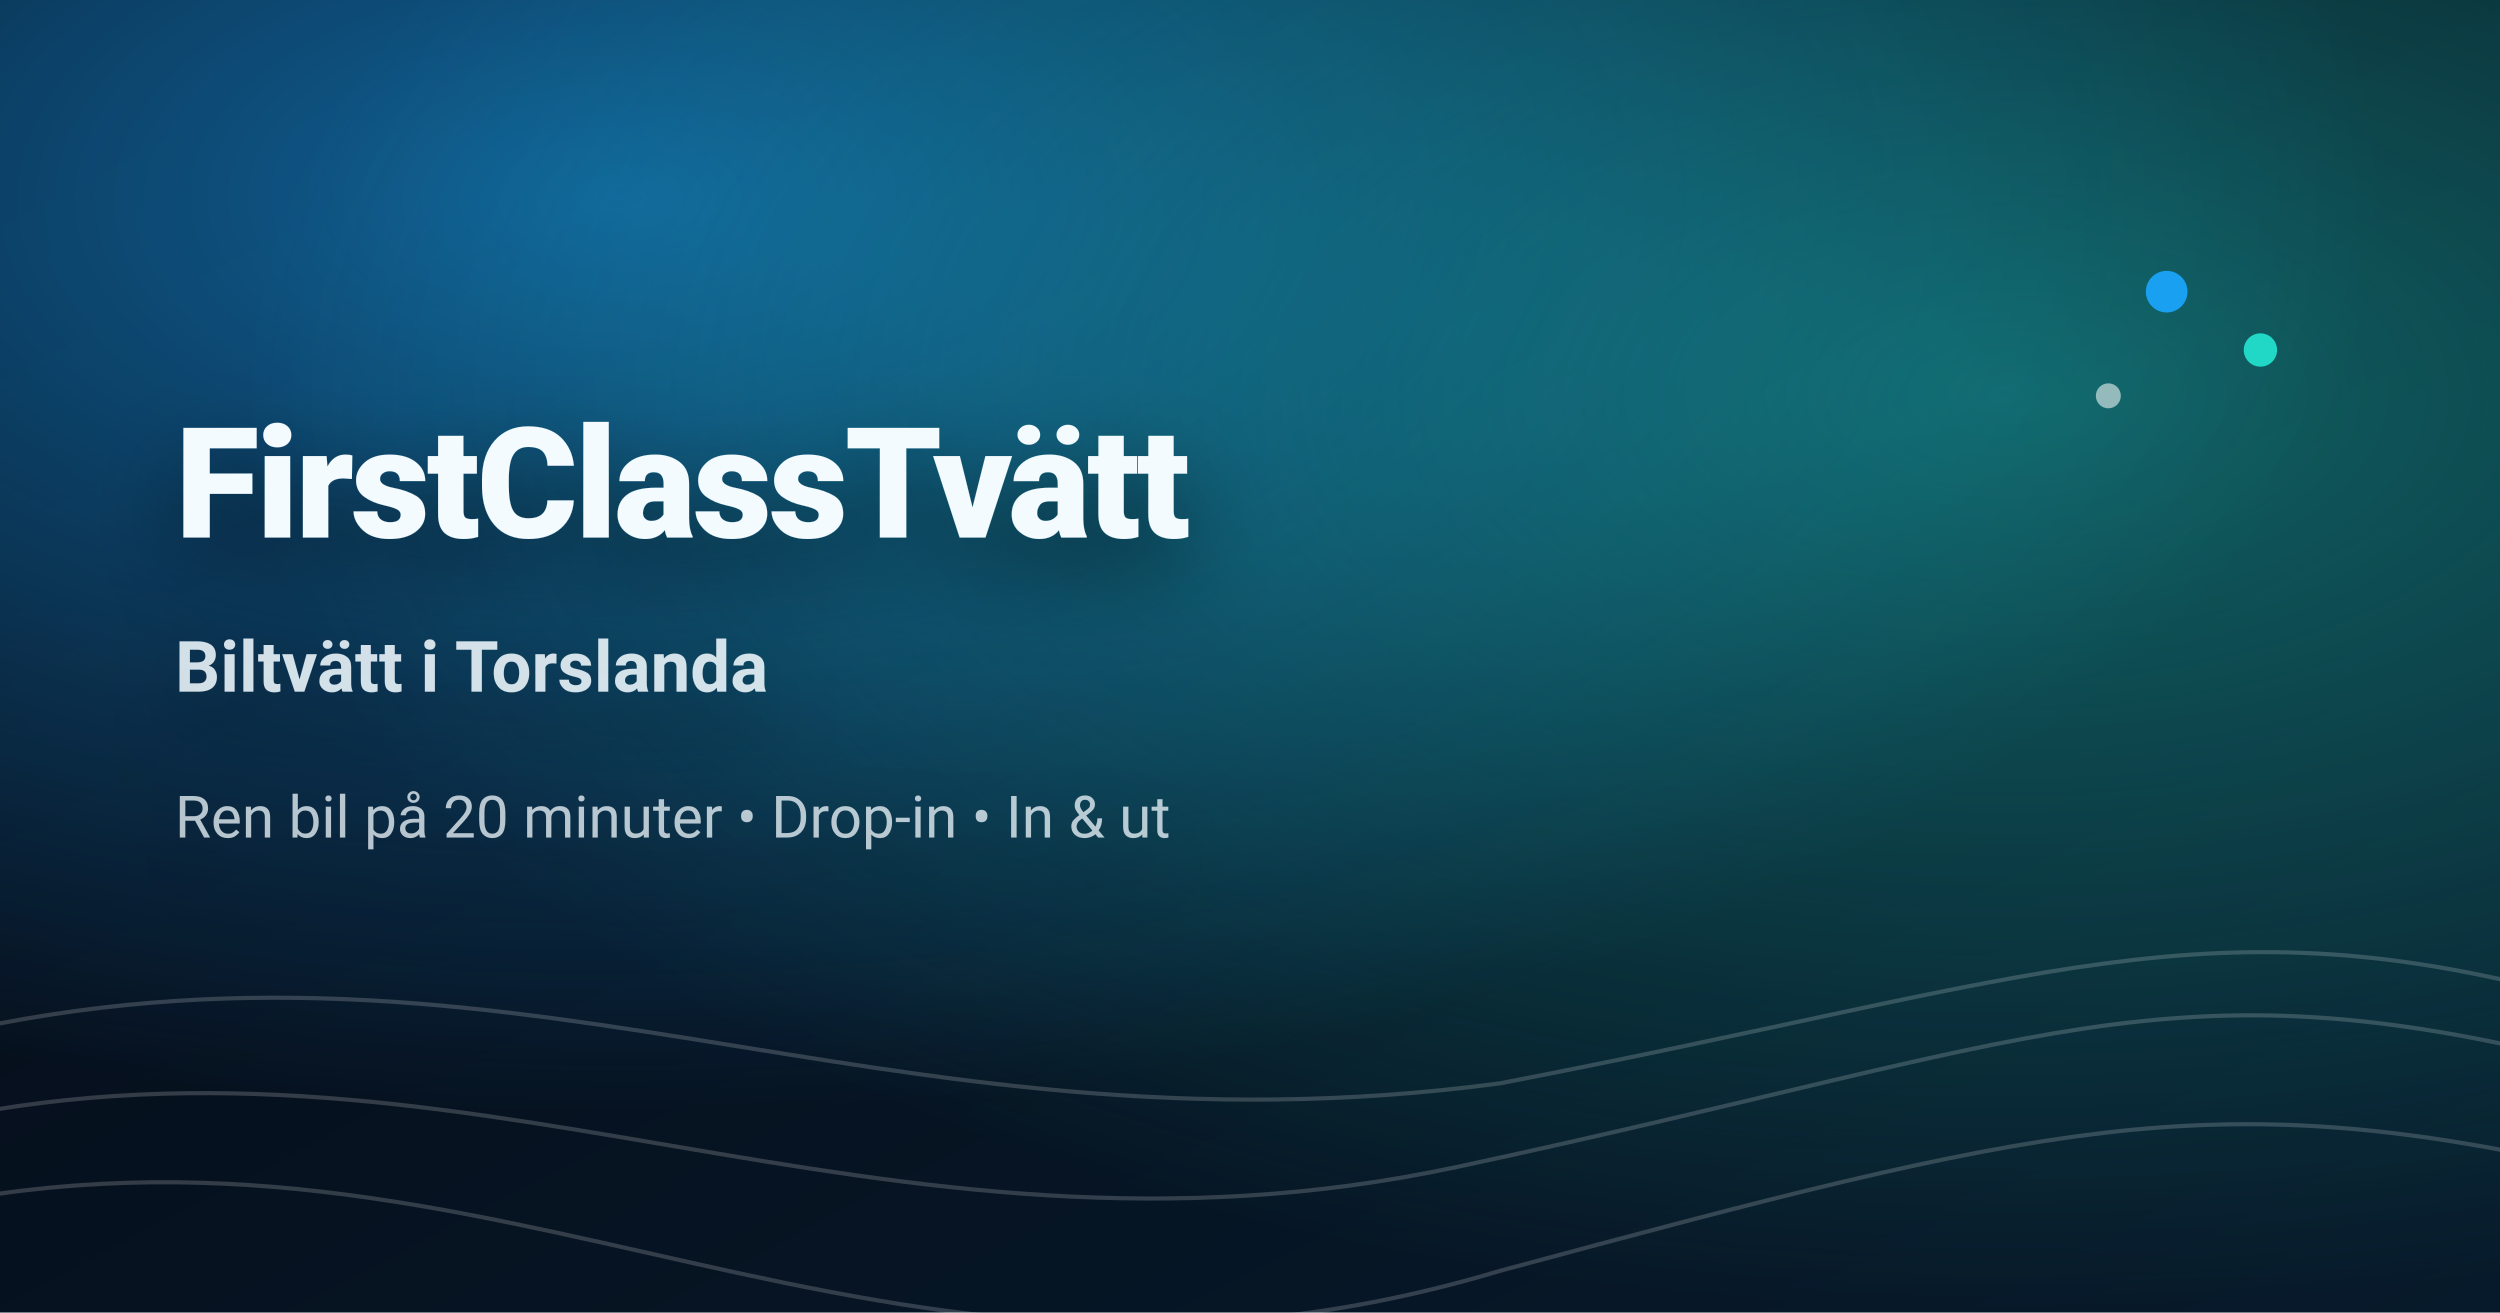
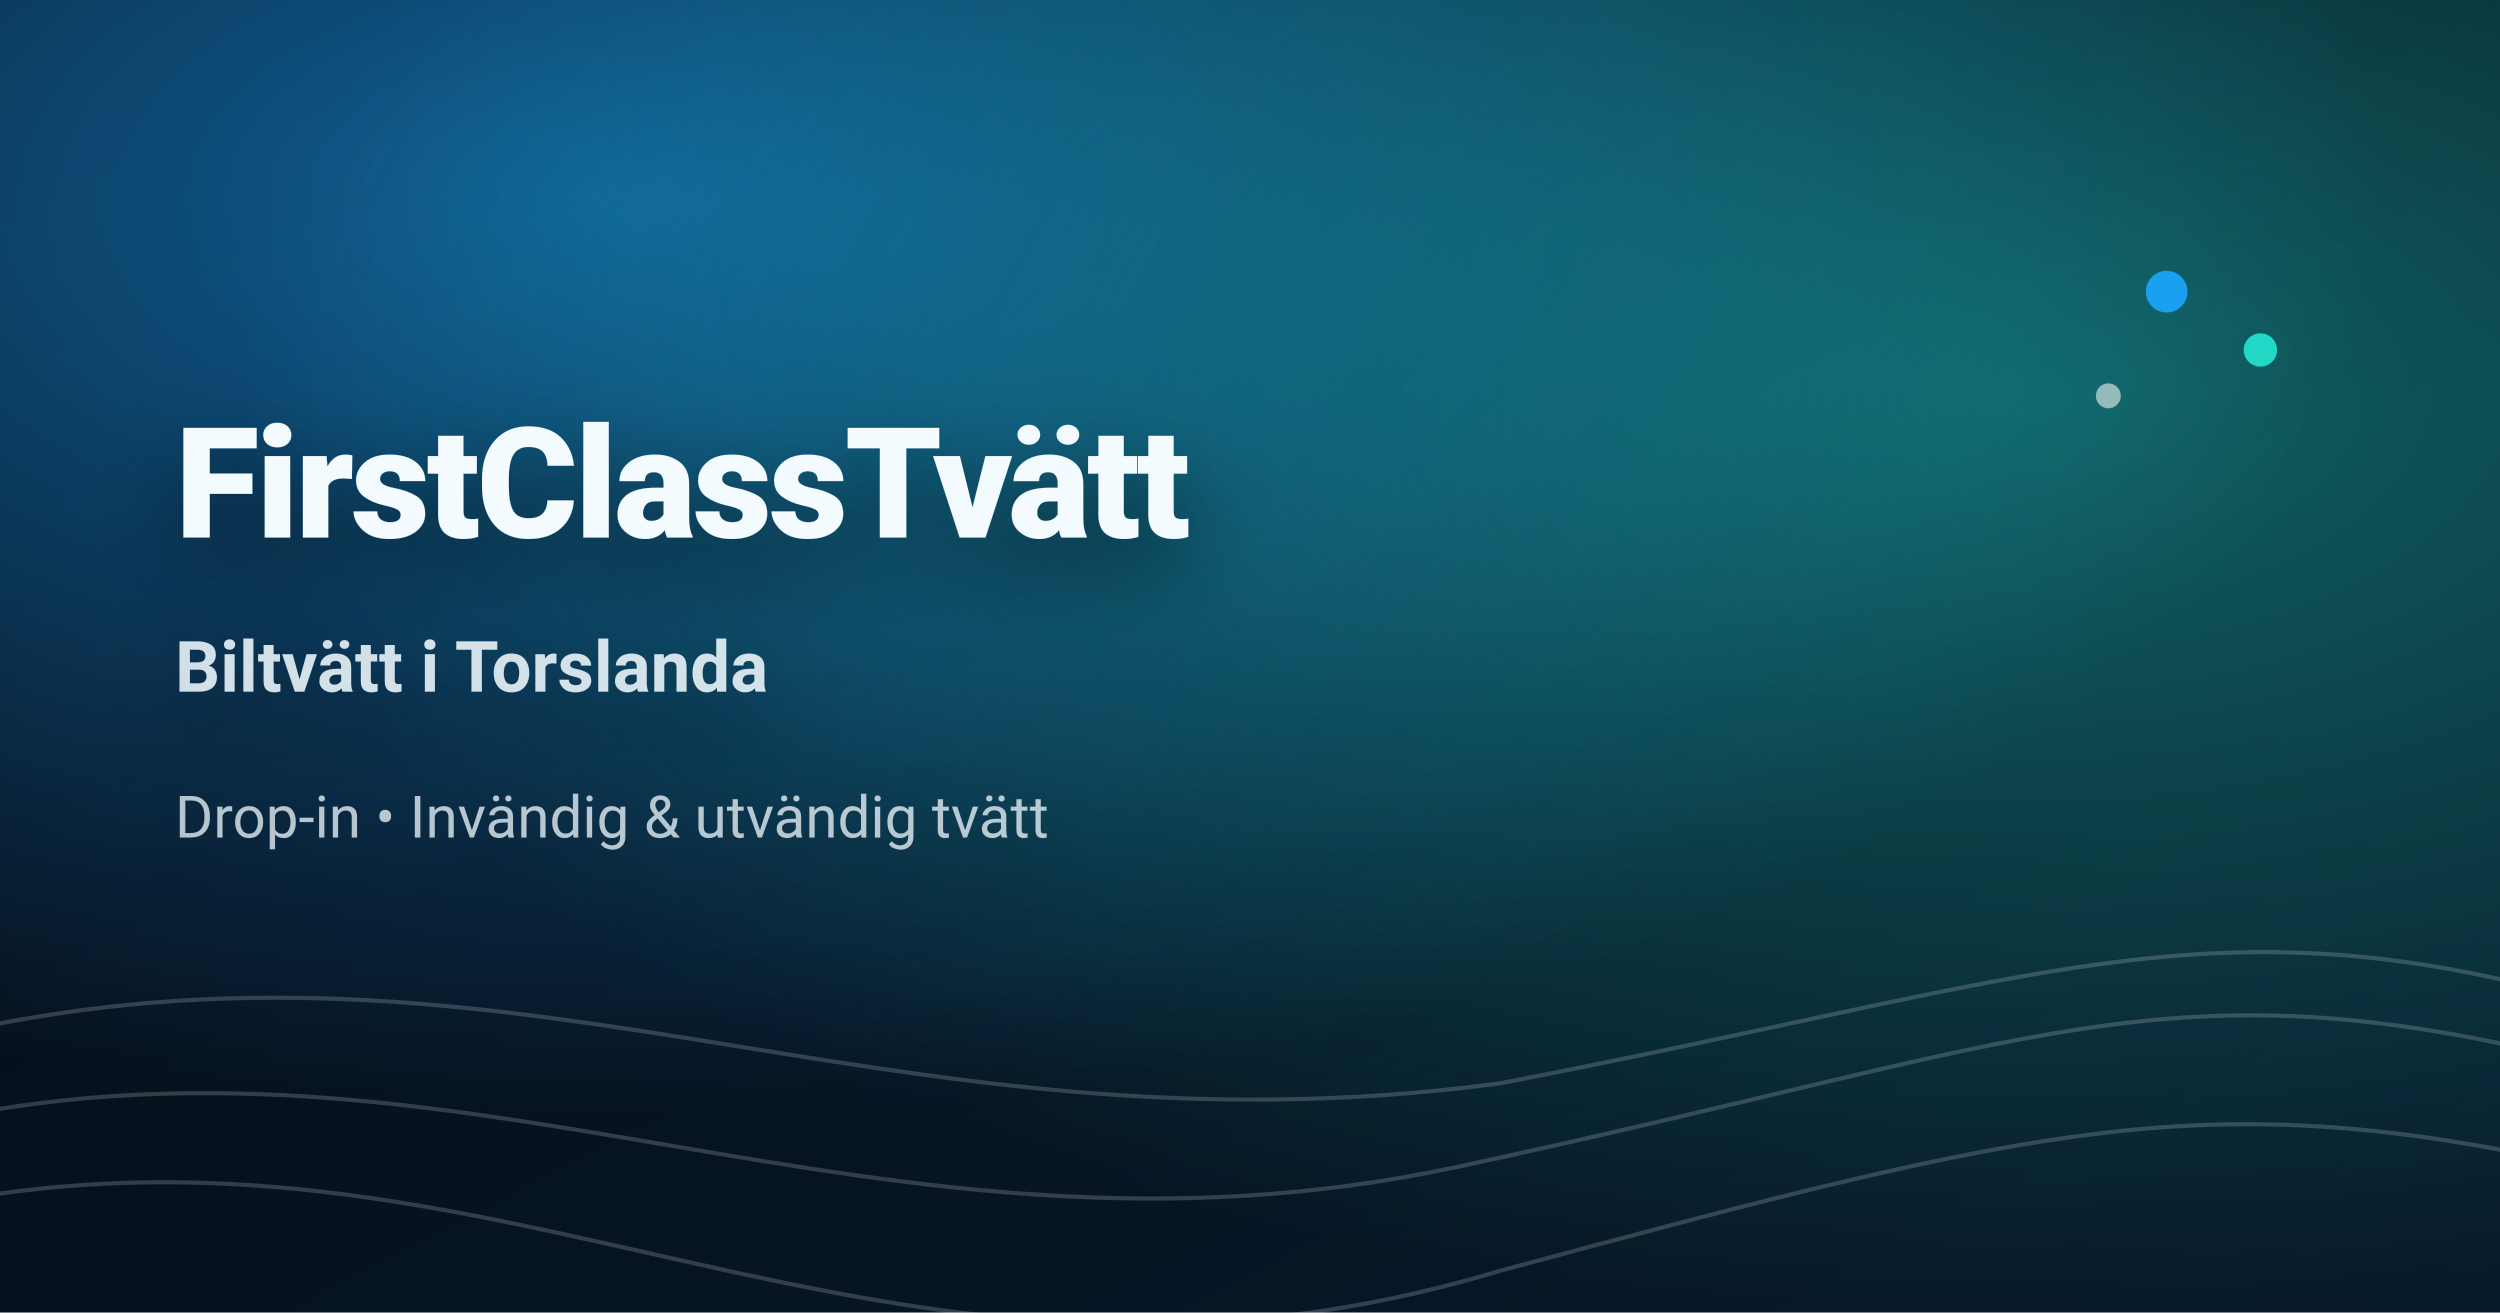
<svg xmlns="http://www.w3.org/2000/svg" width="1200" height="630" viewBox="0 0 1200 630">
  <defs>
    <linearGradient id="bg" x1="0" y1="0" x2="1" y2="1">
      <stop offset="0" stop-color="#050914" />
      <stop offset="1" stop-color="#071a2b" />
    </linearGradient>
    <radialGradient id="glow1" cx="25%" cy="15%" r="70%">
      <stop offset="0" stop-color="#19a7ff" stop-opacity="0.55" />
      <stop offset="1" stop-color="#19a7ff" stop-opacity="0" />
    </radialGradient>
    <radialGradient id="glow2" cx="80%" cy="30%" r="70%">
      <stop offset="0" stop-color="#22e6d1" stop-opacity="0.38" />
      <stop offset="1" stop-color="#22e6d1" stop-opacity="0" />
    </radialGradient>
    <filter id="shadow" x="-20%" y="-20%" width="140%" height="140%">
      <feDropShadow dx="0" dy="18" stdDeviation="22" flood-color="#000" flood-opacity="0.55" />
    </filter>
  </defs>
  <rect width="1200" height="630" fill="url(#bg)" />
  <rect width="1200" height="630" fill="url(#glow1)" />
  <rect width="1200" height="630" fill="url(#glow2)" />
  <g opacity="0.18" stroke="#ffffff" stroke-width="2">
    <path d="M-40 540 C 220 480, 420 620, 700 560 C 980 500, 1040 460, 1240 510" fill="none" />
    <path d="M-40 580 C 240 520, 420 700, 720 610 C 980 540, 1060 520, 1240 560" fill="none" />
    <path d="M-40 500 C 240 430, 420 560, 720 520 C 980 470, 1060 430, 1240 480" fill="none" />
  </g>
  <g filter="url(#shadow)">
    <text x="84" y="258" fill="#f3fbff" font-family="system-ui, -apple-system, Segoe UI, Roboto, Arial, sans-serif" font-size="74" font-weight="800" letter-spacing="-0.02em">FirstClassTvätt</text>
    <text x="84" y="332" fill="rgba(243,251,255,0.86)" font-family="system-ui, -apple-system, Segoe UI, Roboto, Arial, sans-serif" font-size="34" font-weight="600">Biltvätt i Torslanda</text>
-     <text x="84" y="402" fill="rgba(243,251,255,0.74)" font-family="system-ui, -apple-system, Segoe UI, Roboto, Arial, sans-serif" font-size="28">Ren bil på 20 minuter • Drop-in • In &amp; ut</text>
+     <text x="84" y="402" fill="rgba(243,251,255,0.74)" font-family="system-ui, -apple-system, Segoe UI, Roboto, Arial, sans-serif" font-size="28">Drop-in • Invändig &amp; utvändig tvätt</text>
  </g>
  <g>
    <circle cx="1040" cy="140" r="10" fill="#19a7ff" opacity="0.9" />
    <circle cx="1085" cy="168" r="8" fill="#22e6d1" opacity="0.9" />
    <circle cx="1012" cy="190" r="6" fill="#ffffff" opacity="0.55" />
  </g>
</svg>
